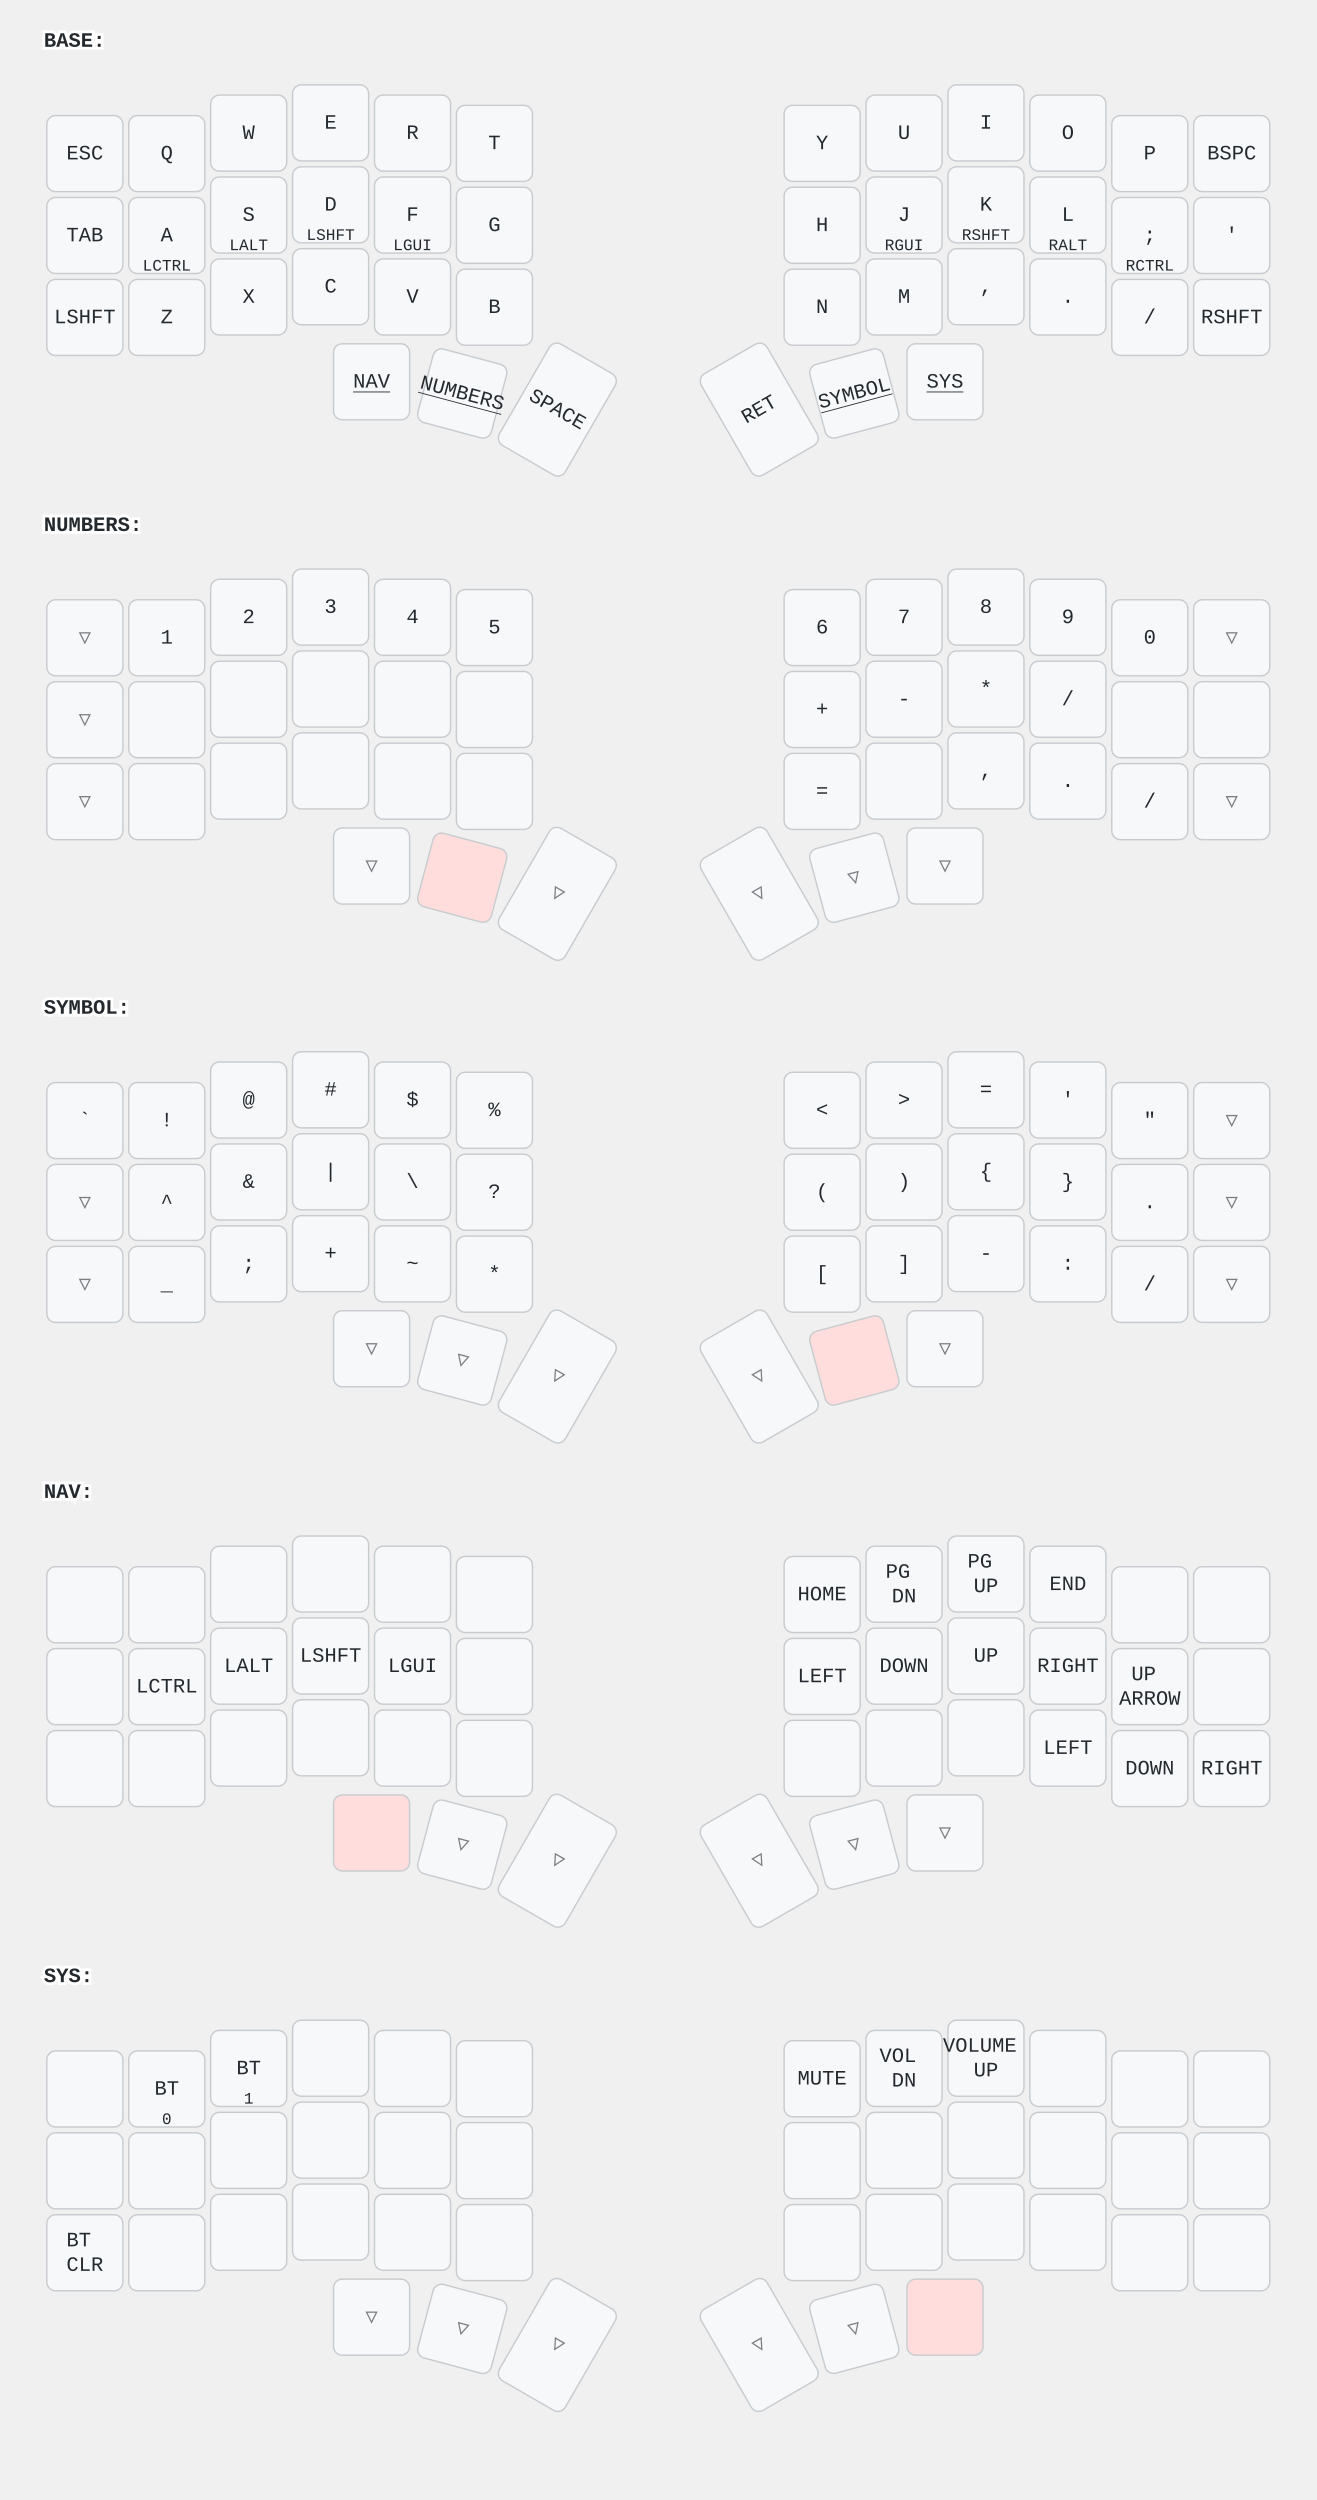
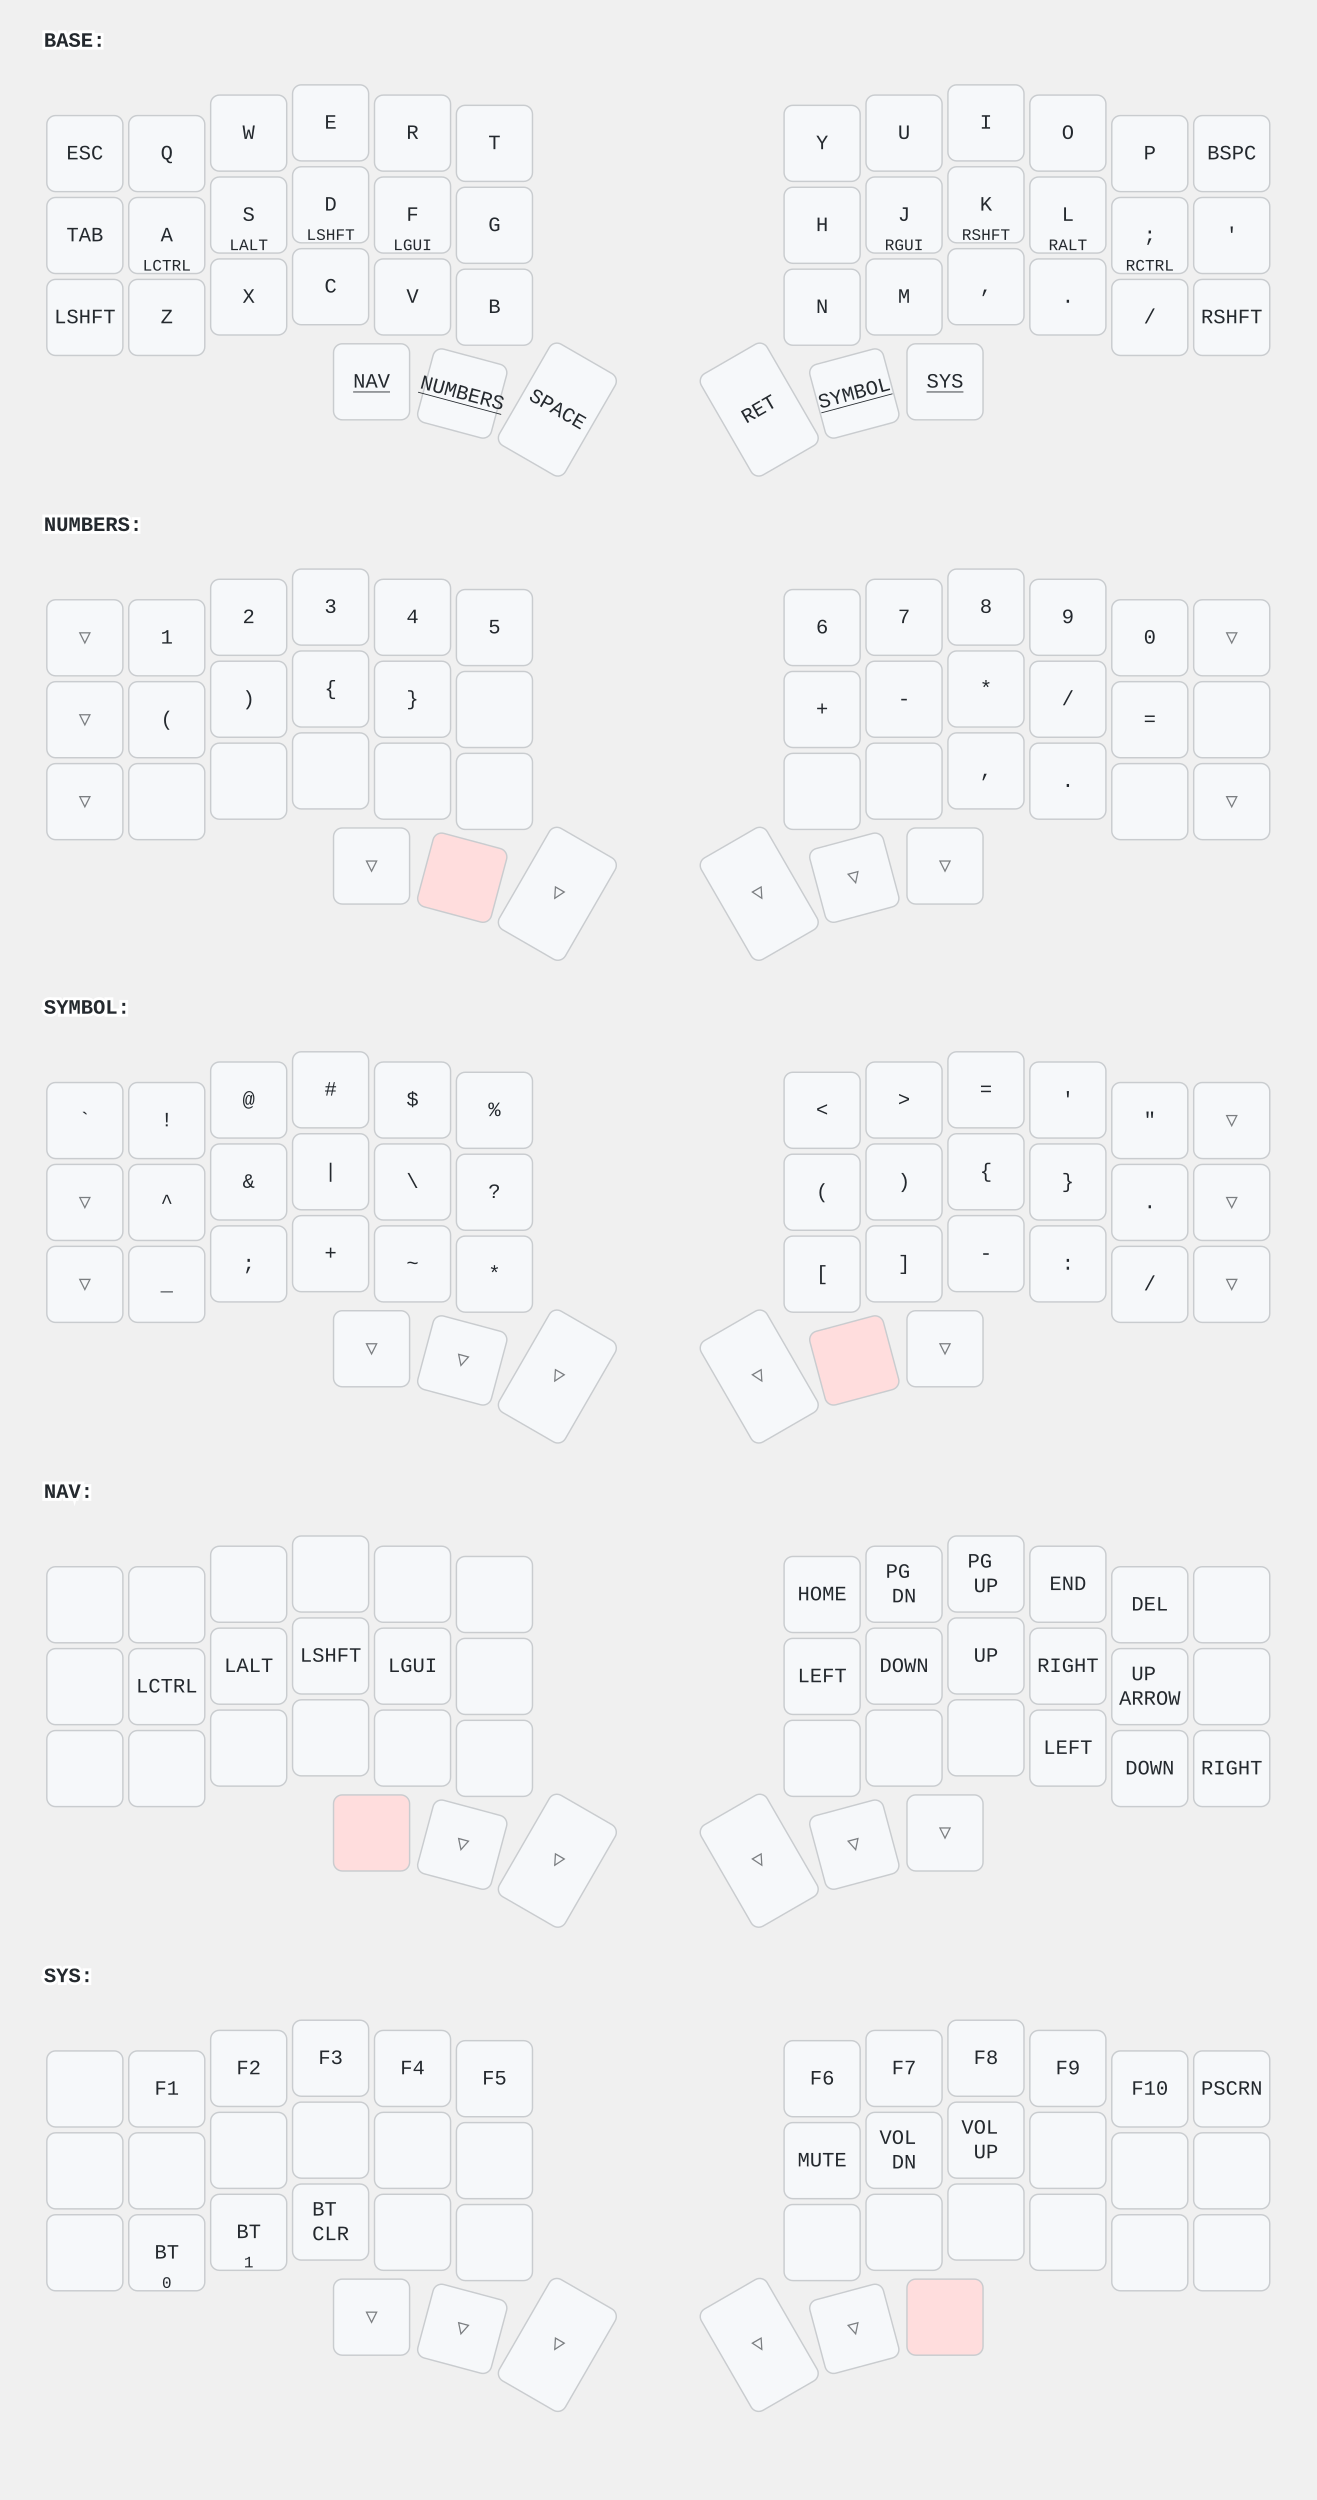
<svg xmlns="http://www.w3.org/2000/svg" width="900" height="1709" viewBox="0 0 900 1709" class="keymap">
  <style>/* inherit to force styles through use tags */
svg path {
    fill: inherit;
}

/* font and background color specifications */
svg.keymap {
    font-family: SFMono-Regular,Consolas,Liberation Mono,Menlo,monospace;
    font-size: 14px;
    font-kerning: normal;
    text-rendering: optimizeLegibility;
    fill: #24292e;
}

/* default key styling */
rect.key {
    fill: #f6f8fa;
}

rect.key, rect.combo {
    stroke: #c9cccf;
    stroke-width: 1;
}

/* default key side styling, only used is draw_key_sides is set */
rect.side {
    filter: brightness(90%);
}

/* color accent for combo boxes */
rect.combo, rect.combo-separate {
    fill: #cdf;
}

/* color accent for held keys */
rect.held, rect.combo.held {
    fill: #fdd;
}

/* color accent for ghost (optional) keys */
rect.ghost, rect.combo.ghost {
    stroke-dasharray: 4, 4;
    stroke-width: 2;
}

text {
    text-anchor: middle;
    dominant-baseline: middle;
}

/* styling for layer labels */
text.label {
    font-weight: bold;
    text-anchor: start;
    stroke: white;
    stroke-width: 4;
    paint-order: stroke;
}

/* styling for optional footer */
text.footer {
    text-anchor: end;
    dominant-baseline: auto;
    stroke: white;
    stroke-width: 4;
    paint-order: stroke;
}

/* styling for combo tap, and key non-tap label text */
text.combo, text.hold, text.shifted, text.left, text.right {
    font-size: 11px;
}

text.hold {
    text-anchor: middle;
    dominant-baseline: auto;
}

text.shifted {
    text-anchor: middle;
    dominant-baseline: hanging;
}

text.left {
    text-anchor: start;
}

text.right {
    text-anchor: end;
}

text.layer-activator {
    text-decoration: underline;
}

/* styling for hold/shifted label text in combo box */
text.combo.hold, text.combo.shifted, text.combo.left, text.combo.right {
    font-size: 8px;
}

/* lighter symbol for transparent keys */
text.trans {
    fill: #7b7e81;
}

/* styling for combo dendrons */
path.combo {
    stroke-width: 1;
    stroke: gray;
    fill: none;
}

/* Start Tabler Icons Cleanup */
/* cannot use height/width with glyphs */
.icon-tabler &gt; path {
    fill: inherit;
    stroke: inherit;
    stroke-width: 2;
}
/* hide tabler's default box */
.icon-tabler &gt; path[stroke="none"][fill="none"] {
    visibility: hidden;
}
/* End Tabler Icons Cleanup */
</style>
  <g transform="translate(30, 0)" class="layer-BASE">
    <text x="0" y="28" class="label" id="BASE">BASE:</text>
    <g transform="translate(0, 56)">
      <g transform="translate(28, 49)" class="key keypos-0">
        <rect rx="6" ry="6" x="-26" y="-26" width="52" height="52" class="key" />
        <text x="0" y="0" class="key tap">ESC</text>
      </g>
      <g transform="translate(84, 49)" class="key keypos-1">
        <rect rx="6" ry="6" x="-26" y="-26" width="52" height="52" class="key" />
        <text x="0" y="0" class="key tap">Q</text>
      </g>
      <g transform="translate(140, 35)" class="key keypos-2">
        <rect rx="6" ry="6" x="-26" y="-26" width="52" height="52" class="key" />
        <text x="0" y="0" class="key tap">W</text>
      </g>
      <g transform="translate(196, 28)" class="key keypos-3">
        <rect rx="6" ry="6" x="-26" y="-26" width="52" height="52" class="key" />
        <text x="0" y="0" class="key tap">E</text>
      </g>
      <g transform="translate(252, 35)" class="key keypos-4">
        <rect rx="6" ry="6" x="-26" y="-26" width="52" height="52" class="key" />
        <text x="0" y="0" class="key tap">R</text>
      </g>
      <g transform="translate(308, 42)" class="key keypos-5">
        <rect rx="6" ry="6" x="-26" y="-26" width="52" height="52" class="key" />
        <text x="0" y="0" class="key tap">T</text>
      </g>
      <g transform="translate(532, 42)" class="key keypos-6">
        <rect rx="6" ry="6" x="-26" y="-26" width="52" height="52" class="key" />
        <text x="0" y="0" class="key tap">Y</text>
      </g>
      <g transform="translate(588, 35)" class="key keypos-7">
        <rect rx="6" ry="6" x="-26" y="-26" width="52" height="52" class="key" />
        <text x="0" y="0" class="key tap">U</text>
      </g>
      <g transform="translate(644, 28)" class="key keypos-8">
        <rect rx="6" ry="6" x="-26" y="-26" width="52" height="52" class="key" />
        <text x="0" y="0" class="key tap">I</text>
      </g>
      <g transform="translate(700, 35)" class="key keypos-9">
        <rect rx="6" ry="6" x="-26" y="-26" width="52" height="52" class="key" />
        <text x="0" y="0" class="key tap">O</text>
      </g>
      <g transform="translate(756, 49)" class="key keypos-10">
        <rect rx="6" ry="6" x="-26" y="-26" width="52" height="52" class="key" />
        <text x="0" y="0" class="key tap">P</text>
      </g>
      <g transform="translate(812, 49)" class="key keypos-11">
        <rect rx="6" ry="6" x="-26" y="-26" width="52" height="52" class="key" />
        <text x="0" y="0" class="key tap">BSPC</text>
      </g>
      <g transform="translate(28, 105)" class="key keypos-12">
        <rect rx="6" ry="6" x="-26" y="-26" width="52" height="52" class="key" />
        <text x="0" y="0" class="key tap">TAB</text>
      </g>
      <g transform="translate(84, 105)" class="key keypos-13">
        <rect rx="6" ry="6" x="-26" y="-26" width="52" height="52" class="key" />
        <text x="0" y="0" class="key tap">A</text>
        <text x="0" y="24" class="key hold">LCTRL</text>
      </g>
      <g transform="translate(140, 91)" class="key keypos-14">
        <rect rx="6" ry="6" x="-26" y="-26" width="52" height="52" class="key" />
        <text x="0" y="0" class="key tap">S</text>
        <text x="0" y="24" class="key hold">LALT</text>
      </g>
      <g transform="translate(196, 84)" class="key keypos-15">
        <rect rx="6" ry="6" x="-26" y="-26" width="52" height="52" class="key" />
        <text x="0" y="0" class="key tap">D</text>
        <text x="0" y="24" class="key hold">LSHFT</text>
      </g>
      <g transform="translate(252, 91)" class="key keypos-16">
        <rect rx="6" ry="6" x="-26" y="-26" width="52" height="52" class="key" />
        <text x="0" y="0" class="key tap">F</text>
        <text x="0" y="24" class="key hold">LGUI</text>
      </g>
      <g transform="translate(308, 98)" class="key keypos-17">
        <rect rx="6" ry="6" x="-26" y="-26" width="52" height="52" class="key" />
        <text x="0" y="0" class="key tap">G</text>
      </g>
      <g transform="translate(532, 98)" class="key keypos-18">
        <rect rx="6" ry="6" x="-26" y="-26" width="52" height="52" class="key" />
        <text x="0" y="0" class="key tap">H</text>
      </g>
      <g transform="translate(588, 91)" class="key keypos-19">
        <rect rx="6" ry="6" x="-26" y="-26" width="52" height="52" class="key" />
        <text x="0" y="0" class="key tap">J</text>
        <text x="0" y="24" class="key hold">RGUI</text>
      </g>
      <g transform="translate(644, 84)" class="key keypos-20">
        <rect rx="6" ry="6" x="-26" y="-26" width="52" height="52" class="key" />
        <text x="0" y="0" class="key tap">K</text>
        <text x="0" y="24" class="key hold">RSHFT</text>
      </g>
      <g transform="translate(700, 91)" class="key keypos-21">
        <rect rx="6" ry="6" x="-26" y="-26" width="52" height="52" class="key" />
        <text x="0" y="0" class="key tap">L</text>
        <text x="0" y="24" class="key hold">RALT</text>
      </g>
      <g transform="translate(756, 105)" class="key keypos-22">
        <rect rx="6" ry="6" x="-26" y="-26" width="52" height="52" class="key" />
        <text x="0" y="0" class="key tap">;</text>
        <text x="0" y="24" class="key hold">RCTRL</text>
      </g>
      <g transform="translate(812, 105)" class="key keypos-23">
        <rect rx="6" ry="6" x="-26" y="-26" width="52" height="52" class="key" />
        <text x="0" y="0" class="key tap">'</text>
      </g>
      <g transform="translate(28, 161)" class="key keypos-24">
        <rect rx="6" ry="6" x="-26" y="-26" width="52" height="52" class="key" />
        <text x="0" y="0" class="key tap">LSHFT</text>
      </g>
      <g transform="translate(84, 161)" class="key keypos-25">
        <rect rx="6" ry="6" x="-26" y="-26" width="52" height="52" class="key" />
        <text x="0" y="0" class="key tap">Z</text>
      </g>
      <g transform="translate(140, 147)" class="key keypos-26">
        <rect rx="6" ry="6" x="-26" y="-26" width="52" height="52" class="key" />
        <text x="0" y="0" class="key tap">X</text>
      </g>
      <g transform="translate(196, 140)" class="key keypos-27">
        <rect rx="6" ry="6" x="-26" y="-26" width="52" height="52" class="key" />
        <text x="0" y="0" class="key tap">C</text>
      </g>
      <g transform="translate(252, 147)" class="key keypos-28">
        <rect rx="6" ry="6" x="-26" y="-26" width="52" height="52" class="key" />
        <text x="0" y="0" class="key tap">V</text>
      </g>
      <g transform="translate(308, 154)" class="key keypos-29">
        <rect rx="6" ry="6" x="-26" y="-26" width="52" height="52" class="key" />
        <text x="0" y="0" class="key tap">B</text>
      </g>
      <g transform="translate(532, 154)" class="key keypos-30">
        <rect rx="6" ry="6" x="-26" y="-26" width="52" height="52" class="key" />
        <text x="0" y="0" class="key tap">N</text>
      </g>
      <g transform="translate(588, 147)" class="key keypos-31">
        <rect rx="6" ry="6" x="-26" y="-26" width="52" height="52" class="key" />
        <text x="0" y="0" class="key tap">M</text>
      </g>
      <g transform="translate(644, 140)" class="key keypos-32">
        <rect rx="6" ry="6" x="-26" y="-26" width="52" height="52" class="key" />
        <text x="0" y="0" class="key tap">,</text>
      </g>
      <g transform="translate(700, 147)" class="key keypos-33">
        <rect rx="6" ry="6" x="-26" y="-26" width="52" height="52" class="key" />
        <text x="0" y="0" class="key tap">.</text>
      </g>
      <g transform="translate(756, 161)" class="key keypos-34">
        <rect rx="6" ry="6" x="-26" y="-26" width="52" height="52" class="key" />
        <text x="0" y="0" class="key tap">/</text>
      </g>
      <g transform="translate(812, 161)" class="key keypos-35">
        <rect rx="6" ry="6" x="-26" y="-26" width="52" height="52" class="key" />
        <text x="0" y="0" class="key tap">RSHFT</text>
      </g>
      <g transform="translate(224, 205)" class="key keypos-36">
        <rect rx="6" ry="6" x="-26" y="-26" width="52" height="52" class="key" />
        <a href="#NAV">
          <text x="0" y="0" class="key tap layer-activator">NAV</text>
        </a>
      </g>
      <g transform="translate(286, 213) rotate(15.0)" class="key keypos-37">
        <rect rx="6" ry="6" x="-26" y="-26" width="52" height="52" class="key" />
        <a href="#NUMBERS">
          <text x="0" y="0" class="key tap layer-activator">NUMBERS</text>
        </a>
      </g>
      <g transform="translate(351, 224) rotate(30.0)" class="key keypos-38">
        <rect rx="6" ry="6" x="-26" y="-40" width="52" height="80" class="key" />
        <text x="0" y="0" class="key tap">SPACE</text>
      </g>
      <g transform="translate(489, 224) rotate(-30.0)" class="key keypos-39">
        <rect rx="6" ry="6" x="-26" y="-40" width="52" height="80" class="key" />
        <text x="0" y="0" class="key tap">RET</text>
      </g>
      <g transform="translate(554, 213) rotate(-15.0)" class="key keypos-40">
        <rect rx="6" ry="6" x="-26" y="-26" width="52" height="52" class="key" />
        <a href="#SYMBOL">
          <text x="0" y="0" class="key tap layer-activator">SYMBOL</text>
        </a>
      </g>
      <g transform="translate(616, 205)" class="key keypos-41">
        <rect rx="6" ry="6" x="-26" y="-26" width="52" height="52" class="key" />
        <a href="#SYS">
          <text x="0" y="0" class="key tap layer-activator">SYS</text>
        </a>
      </g>
    </g>
  </g>
  <g transform="translate(30, 331)" class="layer-NUMBERS">
    <text x="0" y="28" class="label" id="NUMBERS">NUMBERS:</text>
    <g transform="translate(0, 56)">
      <g transform="translate(28, 49)" class="key trans keypos-0">
        <rect rx="6" ry="6" x="-26" y="-26" width="52" height="52" class="key trans" />
        <text x="0" y="0" class="key trans tap">▽</text>
      </g>
      <g transform="translate(84, 49)" class="key keypos-1">
        <rect rx="6" ry="6" x="-26" y="-26" width="52" height="52" class="key" />
        <text x="0" y="0" class="key tap">1</text>
      </g>
      <g transform="translate(140, 35)" class="key keypos-2">
        <rect rx="6" ry="6" x="-26" y="-26" width="52" height="52" class="key" />
        <text x="0" y="0" class="key tap">2</text>
      </g>
      <g transform="translate(196, 28)" class="key keypos-3">
        <rect rx="6" ry="6" x="-26" y="-26" width="52" height="52" class="key" />
        <text x="0" y="0" class="key tap">3</text>
      </g>
      <g transform="translate(252, 35)" class="key keypos-4">
        <rect rx="6" ry="6" x="-26" y="-26" width="52" height="52" class="key" />
        <text x="0" y="0" class="key tap">4</text>
      </g>
      <g transform="translate(308, 42)" class="key keypos-5">
        <rect rx="6" ry="6" x="-26" y="-26" width="52" height="52" class="key" />
        <text x="0" y="0" class="key tap">5</text>
      </g>
      <g transform="translate(532, 42)" class="key keypos-6">
        <rect rx="6" ry="6" x="-26" y="-26" width="52" height="52" class="key" />
        <text x="0" y="0" class="key tap">6</text>
      </g>
      <g transform="translate(588, 35)" class="key keypos-7">
        <rect rx="6" ry="6" x="-26" y="-26" width="52" height="52" class="key" />
        <text x="0" y="0" class="key tap">7</text>
      </g>
      <g transform="translate(644, 28)" class="key keypos-8">
        <rect rx="6" ry="6" x="-26" y="-26" width="52" height="52" class="key" />
        <text x="0" y="0" class="key tap">8</text>
      </g>
      <g transform="translate(700, 35)" class="key keypos-9">
        <rect rx="6" ry="6" x="-26" y="-26" width="52" height="52" class="key" />
        <text x="0" y="0" class="key tap">9</text>
      </g>
      <g transform="translate(756, 49)" class="key keypos-10">
        <rect rx="6" ry="6" x="-26" y="-26" width="52" height="52" class="key" />
        <text x="0" y="0" class="key tap">0</text>
      </g>
      <g transform="translate(812, 49)" class="key trans keypos-11">
        <rect rx="6" ry="6" x="-26" y="-26" width="52" height="52" class="key trans" />
        <text x="0" y="0" class="key trans tap">▽</text>
      </g>
      <g transform="translate(28, 105)" class="key trans keypos-12">
        <rect rx="6" ry="6" x="-26" y="-26" width="52" height="52" class="key trans" />
        <text x="0" y="0" class="key trans tap">▽</text>
      </g>
      <g transform="translate(84, 105)" class="key keypos-13">
        <rect rx="6" ry="6" x="-26" y="-26" width="52" height="52" class="key" />
+         <text x="0" y="0" class="key tap">(</text>
      </g>
      <g transform="translate(140, 91)" class="key keypos-14">
        <rect rx="6" ry="6" x="-26" y="-26" width="52" height="52" class="key" />
+         <text x="0" y="0" class="key tap">)</text>
      </g>
      <g transform="translate(196, 84)" class="key keypos-15">
        <rect rx="6" ry="6" x="-26" y="-26" width="52" height="52" class="key" />
+         <text x="0" y="0" class="key tap">{</text>
      </g>
      <g transform="translate(252, 91)" class="key keypos-16">
        <rect rx="6" ry="6" x="-26" y="-26" width="52" height="52" class="key" />
+         <text x="0" y="0" class="key tap">}</text>
      </g>
      <g transform="translate(308, 98)" class="key keypos-17">
        <rect rx="6" ry="6" x="-26" y="-26" width="52" height="52" class="key" />
      </g>
      <g transform="translate(532, 98)" class="key keypos-18">
        <rect rx="6" ry="6" x="-26" y="-26" width="52" height="52" class="key" />
        <text x="0" y="0" class="key tap">+</text>
      </g>
      <g transform="translate(588, 91)" class="key keypos-19">
        <rect rx="6" ry="6" x="-26" y="-26" width="52" height="52" class="key" />
        <text x="0" y="0" class="key tap">-</text>
      </g>
      <g transform="translate(644, 84)" class="key keypos-20">
        <rect rx="6" ry="6" x="-26" y="-26" width="52" height="52" class="key" />
        <text x="0" y="0" class="key tap">*</text>
      </g>
      <g transform="translate(700, 91)" class="key keypos-21">
        <rect rx="6" ry="6" x="-26" y="-26" width="52" height="52" class="key" />
        <text x="0" y="0" class="key tap">/</text>
      </g>
      <g transform="translate(756, 105)" class="key keypos-22">
        <rect rx="6" ry="6" x="-26" y="-26" width="52" height="52" class="key" />
+         <text x="0" y="0" class="key tap">=</text>
      </g>
      <g transform="translate(812, 105)" class="key keypos-23">
        <rect rx="6" ry="6" x="-26" y="-26" width="52" height="52" class="key" />
      </g>
      <g transform="translate(28, 161)" class="key trans keypos-24">
        <rect rx="6" ry="6" x="-26" y="-26" width="52" height="52" class="key trans" />
        <text x="0" y="0" class="key trans tap">▽</text>
      </g>
      <g transform="translate(84, 161)" class="key keypos-25">
        <rect rx="6" ry="6" x="-26" y="-26" width="52" height="52" class="key" />
      </g>
      <g transform="translate(140, 147)" class="key keypos-26">
        <rect rx="6" ry="6" x="-26" y="-26" width="52" height="52" class="key" />
      </g>
      <g transform="translate(196, 140)" class="key keypos-27">
        <rect rx="6" ry="6" x="-26" y="-26" width="52" height="52" class="key" />
      </g>
      <g transform="translate(252, 147)" class="key keypos-28">
        <rect rx="6" ry="6" x="-26" y="-26" width="52" height="52" class="key" />
      </g>
      <g transform="translate(308, 154)" class="key keypos-29">
        <rect rx="6" ry="6" x="-26" y="-26" width="52" height="52" class="key" />
      </g>
      <g transform="translate(532, 154)" class="key keypos-30">
        <rect rx="6" ry="6" x="-26" y="-26" width="52" height="52" class="key" />
-         <text x="0" y="0" class="key tap">=</text>
      </g>
      <g transform="translate(588, 147)" class="key keypos-31">
        <rect rx="6" ry="6" x="-26" y="-26" width="52" height="52" class="key" />
      </g>
      <g transform="translate(644, 140)" class="key keypos-32">
        <rect rx="6" ry="6" x="-26" y="-26" width="52" height="52" class="key" />
        <text x="0" y="0" class="key tap">,</text>
      </g>
      <g transform="translate(700, 147)" class="key keypos-33">
        <rect rx="6" ry="6" x="-26" y="-26" width="52" height="52" class="key" />
        <text x="0" y="0" class="key tap">.</text>
      </g>
      <g transform="translate(756, 161)" class="key keypos-34">
        <rect rx="6" ry="6" x="-26" y="-26" width="52" height="52" class="key" />
-         <text x="0" y="0" class="key tap">/</text>
      </g>
      <g transform="translate(812, 161)" class="key trans keypos-35">
        <rect rx="6" ry="6" x="-26" y="-26" width="52" height="52" class="key trans" />
        <text x="0" y="0" class="key trans tap">▽</text>
      </g>
      <g transform="translate(224, 205)" class="key trans keypos-36">
        <rect rx="6" ry="6" x="-26" y="-26" width="52" height="52" class="key trans" />
        <text x="0" y="0" class="key trans tap">▽</text>
      </g>
      <g transform="translate(286, 213) rotate(15.0)" class="key held keypos-37">
        <rect rx="6" ry="6" x="-26" y="-26" width="52" height="52" class="key held" />
      </g>
      <g transform="translate(351, 224) rotate(30.0)" class="key trans keypos-38">
        <rect rx="6" ry="6" x="-26" y="-40" width="52" height="80" class="key trans" />
        <text x="0" y="0" class="key trans tap">▽</text>
      </g>
      <g transform="translate(489, 224) rotate(-30.0)" class="key trans keypos-39">
        <rect rx="6" ry="6" x="-26" y="-40" width="52" height="80" class="key trans" />
        <text x="0" y="0" class="key trans tap">▽</text>
      </g>
      <g transform="translate(554, 213) rotate(-15.0)" class="key trans keypos-40">
        <rect rx="6" ry="6" x="-26" y="-26" width="52" height="52" class="key trans" />
        <text x="0" y="0" class="key trans tap">▽</text>
      </g>
      <g transform="translate(616, 205)" class="key trans keypos-41">
        <rect rx="6" ry="6" x="-26" y="-26" width="52" height="52" class="key trans" />
        <text x="0" y="0" class="key trans tap">▽</text>
      </g>
    </g>
  </g>
  <g transform="translate(30, 661)" class="layer-SYMBOL">
    <text x="0" y="28" class="label" id="SYMBOL">SYMBOL:</text>
    <g transform="translate(0, 56)">
      <g transform="translate(28, 49)" class="key keypos-0">
        <rect rx="6" ry="6" x="-26" y="-26" width="52" height="52" class="key" />
        <text x="0" y="0" class="key tap">`</text>
      </g>
      <g transform="translate(84, 49)" class="key keypos-1">
        <rect rx="6" ry="6" x="-26" y="-26" width="52" height="52" class="key" />
        <text x="0" y="0" class="key tap">!</text>
      </g>
      <g transform="translate(140, 35)" class="key keypos-2">
        <rect rx="6" ry="6" x="-26" y="-26" width="52" height="52" class="key" />
        <text x="0" y="0" class="key tap">@</text>
      </g>
      <g transform="translate(196, 28)" class="key keypos-3">
        <rect rx="6" ry="6" x="-26" y="-26" width="52" height="52" class="key" />
        <text x="0" y="0" class="key tap">#</text>
      </g>
      <g transform="translate(252, 35)" class="key keypos-4">
        <rect rx="6" ry="6" x="-26" y="-26" width="52" height="52" class="key" />
        <text x="0" y="0" class="key tap">$</text>
      </g>
      <g transform="translate(308, 42)" class="key keypos-5">
        <rect rx="6" ry="6" x="-26" y="-26" width="52" height="52" class="key" />
        <text x="0" y="0" class="key tap">%</text>
      </g>
      <g transform="translate(532, 42)" class="key keypos-6">
        <rect rx="6" ry="6" x="-26" y="-26" width="52" height="52" class="key" />
        <text x="0" y="0" class="key tap">&lt;</text>
      </g>
      <g transform="translate(588, 35)" class="key keypos-7">
        <rect rx="6" ry="6" x="-26" y="-26" width="52" height="52" class="key" />
        <text x="0" y="0" class="key tap">&gt;</text>
      </g>
      <g transform="translate(644, 28)" class="key keypos-8">
        <rect rx="6" ry="6" x="-26" y="-26" width="52" height="52" class="key" />
        <text x="0" y="0" class="key tap">=</text>
      </g>
      <g transform="translate(700, 35)" class="key keypos-9">
        <rect rx="6" ry="6" x="-26" y="-26" width="52" height="52" class="key" />
        <text x="0" y="0" class="key tap">'</text>
      </g>
      <g transform="translate(756, 49)" class="key keypos-10">
        <rect rx="6" ry="6" x="-26" y="-26" width="52" height="52" class="key" />
        <text x="0" y="0" class="key tap">"</text>
      </g>
      <g transform="translate(812, 49)" class="key trans keypos-11">
        <rect rx="6" ry="6" x="-26" y="-26" width="52" height="52" class="key trans" />
        <text x="0" y="0" class="key trans tap">▽</text>
      </g>
      <g transform="translate(28, 105)" class="key trans keypos-12">
        <rect rx="6" ry="6" x="-26" y="-26" width="52" height="52" class="key trans" />
        <text x="0" y="0" class="key trans tap">▽</text>
      </g>
      <g transform="translate(84, 105)" class="key keypos-13">
        <rect rx="6" ry="6" x="-26" y="-26" width="52" height="52" class="key" />
        <text x="0" y="0" class="key tap">^</text>
      </g>
      <g transform="translate(140, 91)" class="key keypos-14">
        <rect rx="6" ry="6" x="-26" y="-26" width="52" height="52" class="key" />
        <text x="0" y="0" class="key tap">&amp;</text>
      </g>
      <g transform="translate(196, 84)" class="key keypos-15">
        <rect rx="6" ry="6" x="-26" y="-26" width="52" height="52" class="key" />
        <text x="0" y="0" class="key tap">|</text>
      </g>
      <g transform="translate(252, 91)" class="key keypos-16">
        <rect rx="6" ry="6" x="-26" y="-26" width="52" height="52" class="key" />
        <text x="0" y="0" class="key tap">\</text>
      </g>
      <g transform="translate(308, 98)" class="key keypos-17">
        <rect rx="6" ry="6" x="-26" y="-26" width="52" height="52" class="key" />
        <text x="0" y="0" class="key tap">?</text>
      </g>
      <g transform="translate(532, 98)" class="key keypos-18">
        <rect rx="6" ry="6" x="-26" y="-26" width="52" height="52" class="key" />
        <text x="0" y="0" class="key tap">(</text>
      </g>
      <g transform="translate(588, 91)" class="key keypos-19">
        <rect rx="6" ry="6" x="-26" y="-26" width="52" height="52" class="key" />
        <text x="0" y="0" class="key tap">)</text>
      </g>
      <g transform="translate(644, 84)" class="key keypos-20">
        <rect rx="6" ry="6" x="-26" y="-26" width="52" height="52" class="key" />
        <text x="0" y="0" class="key tap">{</text>
      </g>
      <g transform="translate(700, 91)" class="key keypos-21">
        <rect rx="6" ry="6" x="-26" y="-26" width="52" height="52" class="key" />
        <text x="0" y="0" class="key tap">}</text>
      </g>
      <g transform="translate(756, 105)" class="key keypos-22">
        <rect rx="6" ry="6" x="-26" y="-26" width="52" height="52" class="key" />
        <text x="0" y="0" class="key tap">.</text>
      </g>
      <g transform="translate(812, 105)" class="key trans keypos-23">
        <rect rx="6" ry="6" x="-26" y="-26" width="52" height="52" class="key trans" />
        <text x="0" y="0" class="key trans tap">▽</text>
      </g>
      <g transform="translate(28, 161)" class="key trans keypos-24">
        <rect rx="6" ry="6" x="-26" y="-26" width="52" height="52" class="key trans" />
        <text x="0" y="0" class="key trans tap">▽</text>
      </g>
      <g transform="translate(84, 161)" class="key keypos-25">
        <rect rx="6" ry="6" x="-26" y="-26" width="52" height="52" class="key" />
        <text x="0" y="0" class="key tap">_</text>
      </g>
      <g transform="translate(140, 147)" class="key keypos-26">
        <rect rx="6" ry="6" x="-26" y="-26" width="52" height="52" class="key" />
        <text x="0" y="0" class="key tap">;</text>
      </g>
      <g transform="translate(196, 140)" class="key keypos-27">
        <rect rx="6" ry="6" x="-26" y="-26" width="52" height="52" class="key" />
        <text x="0" y="0" class="key tap">+</text>
      </g>
      <g transform="translate(252, 147)" class="key keypos-28">
        <rect rx="6" ry="6" x="-26" y="-26" width="52" height="52" class="key" />
        <text x="0" y="0" class="key tap">~</text>
      </g>
      <g transform="translate(308, 154)" class="key keypos-29">
        <rect rx="6" ry="6" x="-26" y="-26" width="52" height="52" class="key" />
        <text x="0" y="0" class="key tap">*</text>
      </g>
      <g transform="translate(532, 154)" class="key keypos-30">
        <rect rx="6" ry="6" x="-26" y="-26" width="52" height="52" class="key" />
        <text x="0" y="0" class="key tap">[</text>
      </g>
      <g transform="translate(588, 147)" class="key keypos-31">
        <rect rx="6" ry="6" x="-26" y="-26" width="52" height="52" class="key" />
        <text x="0" y="0" class="key tap">]</text>
      </g>
      <g transform="translate(644, 140)" class="key keypos-32">
        <rect rx="6" ry="6" x="-26" y="-26" width="52" height="52" class="key" />
        <text x="0" y="0" class="key tap">-</text>
      </g>
      <g transform="translate(700, 147)" class="key keypos-33">
        <rect rx="6" ry="6" x="-26" y="-26" width="52" height="52" class="key" />
        <text x="0" y="0" class="key tap">:</text>
      </g>
      <g transform="translate(756, 161)" class="key keypos-34">
        <rect rx="6" ry="6" x="-26" y="-26" width="52" height="52" class="key" />
        <text x="0" y="0" class="key tap">/</text>
      </g>
      <g transform="translate(812, 161)" class="key trans keypos-35">
        <rect rx="6" ry="6" x="-26" y="-26" width="52" height="52" class="key trans" />
        <text x="0" y="0" class="key trans tap">▽</text>
      </g>
      <g transform="translate(224, 205)" class="key trans keypos-36">
        <rect rx="6" ry="6" x="-26" y="-26" width="52" height="52" class="key trans" />
        <text x="0" y="0" class="key trans tap">▽</text>
      </g>
      <g transform="translate(286, 213) rotate(15.0)" class="key trans keypos-37">
        <rect rx="6" ry="6" x="-26" y="-26" width="52" height="52" class="key trans" />
        <text x="0" y="0" class="key trans tap">▽</text>
      </g>
      <g transform="translate(351, 224) rotate(30.0)" class="key trans keypos-38">
        <rect rx="6" ry="6" x="-26" y="-40" width="52" height="80" class="key trans" />
        <text x="0" y="0" class="key trans tap">▽</text>
      </g>
      <g transform="translate(489, 224) rotate(-30.0)" class="key trans keypos-39">
        <rect rx="6" ry="6" x="-26" y="-40" width="52" height="80" class="key trans" />
        <text x="0" y="0" class="key trans tap">▽</text>
      </g>
      <g transform="translate(554, 213) rotate(-15.0)" class="key held keypos-40">
        <rect rx="6" ry="6" x="-26" y="-26" width="52" height="52" class="key held" />
      </g>
      <g transform="translate(616, 205)" class="key trans keypos-41">
        <rect rx="6" ry="6" x="-26" y="-26" width="52" height="52" class="key trans" />
        <text x="0" y="0" class="key trans tap">▽</text>
      </g>
    </g>
  </g>
  <g transform="translate(30, 992)" class="layer-NAV">
    <text x="0" y="28" class="label" id="NAV">NAV:</text>
    <g transform="translate(0, 56)">
      <g transform="translate(28, 49)" class="key keypos-0">
        <rect rx="6" ry="6" x="-26" y="-26" width="52" height="52" class="key" />
      </g>
      <g transform="translate(84, 49)" class="key keypos-1">
        <rect rx="6" ry="6" x="-26" y="-26" width="52" height="52" class="key" />
      </g>
      <g transform="translate(140, 35)" class="key keypos-2">
        <rect rx="6" ry="6" x="-26" y="-26" width="52" height="52" class="key" />
      </g>
      <g transform="translate(196, 28)" class="key keypos-3">
        <rect rx="6" ry="6" x="-26" y="-26" width="52" height="52" class="key" />
      </g>
      <g transform="translate(252, 35)" class="key keypos-4">
        <rect rx="6" ry="6" x="-26" y="-26" width="52" height="52" class="key" />
      </g>
      <g transform="translate(308, 42)" class="key keypos-5">
        <rect rx="6" ry="6" x="-26" y="-26" width="52" height="52" class="key" />
      </g>
      <g transform="translate(532, 42)" class="key keypos-6">
        <rect rx="6" ry="6" x="-26" y="-26" width="52" height="52" class="key" />
        <text x="0" y="0" class="key tap">HOME</text>
      </g>
      <g transform="translate(588, 35)" class="key keypos-7">
        <rect rx="6" ry="6" x="-26" y="-26" width="52" height="52" class="key" />
        <text x="0" y="0" class="key tap">
          <tspan x="0" dy="-0.6em">PG</tspan>
          <tspan x="0" dy="1.2em">DN</tspan>
        </text>
      </g>
      <g transform="translate(644, 28)" class="key keypos-8">
        <rect rx="6" ry="6" x="-26" y="-26" width="52" height="52" class="key" />
        <text x="0" y="0" class="key tap">
          <tspan x="0" dy="-0.6em">PG</tspan>
          <tspan x="0" dy="1.2em">UP</tspan>
        </text>
      </g>
      <g transform="translate(700, 35)" class="key keypos-9">
        <rect rx="6" ry="6" x="-26" y="-26" width="52" height="52" class="key" />
        <text x="0" y="0" class="key tap">END</text>
      </g>
      <g transform="translate(756, 49)" class="key keypos-10">
        <rect rx="6" ry="6" x="-26" y="-26" width="52" height="52" class="key" />
+         <text x="0" y="0" class="key tap">DEL</text>
      </g>
      <g transform="translate(812, 49)" class="key keypos-11">
        <rect rx="6" ry="6" x="-26" y="-26" width="52" height="52" class="key" />
      </g>
      <g transform="translate(28, 105)" class="key keypos-12">
        <rect rx="6" ry="6" x="-26" y="-26" width="52" height="52" class="key" />
      </g>
      <g transform="translate(84, 105)" class="key keypos-13">
        <rect rx="6" ry="6" x="-26" y="-26" width="52" height="52" class="key" />
        <text x="0" y="0" class="key tap">LCTRL</text>
      </g>
      <g transform="translate(140, 91)" class="key keypos-14">
        <rect rx="6" ry="6" x="-26" y="-26" width="52" height="52" class="key" />
        <text x="0" y="0" class="key tap">LALT</text>
      </g>
      <g transform="translate(196, 84)" class="key keypos-15">
        <rect rx="6" ry="6" x="-26" y="-26" width="52" height="52" class="key" />
        <text x="0" y="0" class="key tap">LSHFT</text>
      </g>
      <g transform="translate(252, 91)" class="key keypos-16">
        <rect rx="6" ry="6" x="-26" y="-26" width="52" height="52" class="key" />
        <text x="0" y="0" class="key tap">LGUI</text>
      </g>
      <g transform="translate(308, 98)" class="key keypos-17">
        <rect rx="6" ry="6" x="-26" y="-26" width="52" height="52" class="key" />
      </g>
      <g transform="translate(532, 98)" class="key keypos-18">
        <rect rx="6" ry="6" x="-26" y="-26" width="52" height="52" class="key" />
        <text x="0" y="0" class="key tap">LEFT</text>
      </g>
      <g transform="translate(588, 91)" class="key keypos-19">
        <rect rx="6" ry="6" x="-26" y="-26" width="52" height="52" class="key" />
        <text x="0" y="0" class="key tap">DOWN</text>
      </g>
      <g transform="translate(644, 84)" class="key keypos-20">
        <rect rx="6" ry="6" x="-26" y="-26" width="52" height="52" class="key" />
        <text x="0" y="0" class="key tap">UP</text>
      </g>
      <g transform="translate(700, 91)" class="key keypos-21">
        <rect rx="6" ry="6" x="-26" y="-26" width="52" height="52" class="key" />
        <text x="0" y="0" class="key tap">RIGHT</text>
      </g>
      <g transform="translate(756, 105)" class="key keypos-22">
        <rect rx="6" ry="6" x="-26" y="-26" width="52" height="52" class="key" />
        <text x="0" y="0" class="key tap">
          <tspan x="0" dy="-0.6em">UP</tspan>
          <tspan x="0" dy="1.2em">ARROW</tspan>
        </text>
      </g>
      <g transform="translate(812, 105)" class="key keypos-23">
        <rect rx="6" ry="6" x="-26" y="-26" width="52" height="52" class="key" />
      </g>
      <g transform="translate(28, 161)" class="key keypos-24">
        <rect rx="6" ry="6" x="-26" y="-26" width="52" height="52" class="key" />
      </g>
      <g transform="translate(84, 161)" class="key keypos-25">
        <rect rx="6" ry="6" x="-26" y="-26" width="52" height="52" class="key" />
      </g>
      <g transform="translate(140, 147)" class="key keypos-26">
        <rect rx="6" ry="6" x="-26" y="-26" width="52" height="52" class="key" />
      </g>
      <g transform="translate(196, 140)" class="key keypos-27">
        <rect rx="6" ry="6" x="-26" y="-26" width="52" height="52" class="key" />
      </g>
      <g transform="translate(252, 147)" class="key keypos-28">
        <rect rx="6" ry="6" x="-26" y="-26" width="52" height="52" class="key" />
      </g>
      <g transform="translate(308, 154)" class="key keypos-29">
        <rect rx="6" ry="6" x="-26" y="-26" width="52" height="52" class="key" />
      </g>
      <g transform="translate(532, 154)" class="key keypos-30">
        <rect rx="6" ry="6" x="-26" y="-26" width="52" height="52" class="key" />
      </g>
      <g transform="translate(588, 147)" class="key keypos-31">
        <rect rx="6" ry="6" x="-26" y="-26" width="52" height="52" class="key" />
      </g>
      <g transform="translate(644, 140)" class="key keypos-32">
        <rect rx="6" ry="6" x="-26" y="-26" width="52" height="52" class="key" />
      </g>
      <g transform="translate(700, 147)" class="key keypos-33">
        <rect rx="6" ry="6" x="-26" y="-26" width="52" height="52" class="key" />
        <text x="0" y="0" class="key tap">LEFT</text>
      </g>
      <g transform="translate(756, 161)" class="key keypos-34">
        <rect rx="6" ry="6" x="-26" y="-26" width="52" height="52" class="key" />
        <text x="0" y="0" class="key tap">DOWN</text>
      </g>
      <g transform="translate(812, 161)" class="key keypos-35">
        <rect rx="6" ry="6" x="-26" y="-26" width="52" height="52" class="key" />
        <text x="0" y="0" class="key tap">RIGHT</text>
      </g>
      <g transform="translate(224, 205)" class="key held keypos-36">
        <rect rx="6" ry="6" x="-26" y="-26" width="52" height="52" class="key held" />
      </g>
      <g transform="translate(286, 213) rotate(15.0)" class="key trans keypos-37">
        <rect rx="6" ry="6" x="-26" y="-26" width="52" height="52" class="key trans" />
        <text x="0" y="0" class="key trans tap">▽</text>
      </g>
      <g transform="translate(351, 224) rotate(30.0)" class="key trans keypos-38">
        <rect rx="6" ry="6" x="-26" y="-40" width="52" height="80" class="key trans" />
        <text x="0" y="0" class="key trans tap">▽</text>
      </g>
      <g transform="translate(489, 224) rotate(-30.0)" class="key trans keypos-39">
        <rect rx="6" ry="6" x="-26" y="-40" width="52" height="80" class="key trans" />
        <text x="0" y="0" class="key trans tap">▽</text>
      </g>
      <g transform="translate(554, 213) rotate(-15.0)" class="key trans keypos-40">
        <rect rx="6" ry="6" x="-26" y="-26" width="52" height="52" class="key trans" />
        <text x="0" y="0" class="key trans tap">▽</text>
      </g>
      <g transform="translate(616, 205)" class="key trans keypos-41">
        <rect rx="6" ry="6" x="-26" y="-26" width="52" height="52" class="key trans" />
        <text x="0" y="0" class="key trans tap">▽</text>
      </g>
    </g>
  </g>
  <g transform="translate(30, 1323)" class="layer-SYS">
    <text x="0" y="28" class="label" id="SYS">SYS:</text>
    <g transform="translate(0, 56)">
      <g transform="translate(28, 49)" class="key keypos-0">
        <rect rx="6" ry="6" x="-26" y="-26" width="52" height="52" class="key" />
      </g>
      <g transform="translate(84, 49)" class="key keypos-1">
        <rect rx="6" ry="6" x="-26" y="-26" width="52" height="52" class="key" />
-         <text x="0" y="0" class="key tap">BT</text>
-         <text x="0" y="24" class="key hold">0</text>
+         <text x="0" y="0" class="key tap">F1</text>
      </g>
      <g transform="translate(140, 35)" class="key keypos-2">
        <rect rx="6" ry="6" x="-26" y="-26" width="52" height="52" class="key" />
-         <text x="0" y="0" class="key tap">BT</text>
-         <text x="0" y="24" class="key hold">1</text>
+         <text x="0" y="0" class="key tap">F2</text>
      </g>
      <g transform="translate(196, 28)" class="key keypos-3">
        <rect rx="6" ry="6" x="-26" y="-26" width="52" height="52" class="key" />
+         <text x="0" y="0" class="key tap">F3</text>
      </g>
      <g transform="translate(252, 35)" class="key keypos-4">
        <rect rx="6" ry="6" x="-26" y="-26" width="52" height="52" class="key" />
+         <text x="0" y="0" class="key tap">F4</text>
      </g>
      <g transform="translate(308, 42)" class="key keypos-5">
        <rect rx="6" ry="6" x="-26" y="-26" width="52" height="52" class="key" />
+         <text x="0" y="0" class="key tap">F5</text>
      </g>
      <g transform="translate(532, 42)" class="key keypos-6">
        <rect rx="6" ry="6" x="-26" y="-26" width="52" height="52" class="key" />
+         <text x="0" y="0" class="key tap">F6</text>
+       </g>
+       <g transform="translate(588, 35)" class="key keypos-7">
+         <rect rx="6" ry="6" x="-26" y="-26" width="52" height="52" class="key" />
+         <text x="0" y="0" class="key tap">F7</text>
+       </g>
+       <g transform="translate(644, 28)" class="key keypos-8">
+         <rect rx="6" ry="6" x="-26" y="-26" width="52" height="52" class="key" />
+         <text x="0" y="0" class="key tap">F8</text>
+       </g>
+       <g transform="translate(700, 35)" class="key keypos-9">
+         <rect rx="6" ry="6" x="-26" y="-26" width="52" height="52" class="key" />
+         <text x="0" y="0" class="key tap">F9</text>
+       </g>
+       <g transform="translate(756, 49)" class="key keypos-10">
+         <rect rx="6" ry="6" x="-26" y="-26" width="52" height="52" class="key" />
+         <text x="0" y="0" class="key tap">F10</text>
+       </g>
+       <g transform="translate(812, 49)" class="key keypos-11">
+         <rect rx="6" ry="6" x="-26" y="-26" width="52" height="52" class="key" />
+         <text x="0" y="0" class="key tap">PSCRN</text>
+       </g>
+       <g transform="translate(28, 105)" class="key keypos-12">
+         <rect rx="6" ry="6" x="-26" y="-26" width="52" height="52" class="key" />
+       </g>
+       <g transform="translate(84, 105)" class="key keypos-13">
+         <rect rx="6" ry="6" x="-26" y="-26" width="52" height="52" class="key" />
+       </g>
+       <g transform="translate(140, 91)" class="key keypos-14">
+         <rect rx="6" ry="6" x="-26" y="-26" width="52" height="52" class="key" />
+       </g>
+       <g transform="translate(196, 84)" class="key keypos-15">
+         <rect rx="6" ry="6" x="-26" y="-26" width="52" height="52" class="key" />
+       </g>
+       <g transform="translate(252, 91)" class="key keypos-16">
+         <rect rx="6" ry="6" x="-26" y="-26" width="52" height="52" class="key" />
+       </g>
+       <g transform="translate(308, 98)" class="key keypos-17">
+         <rect rx="6" ry="6" x="-26" y="-26" width="52" height="52" class="key" />
+       </g>
+       <g transform="translate(532, 98)" class="key keypos-18">
+         <rect rx="6" ry="6" x="-26" y="-26" width="52" height="52" class="key" />
        <text x="0" y="0" class="key tap">MUTE</text>
      </g>
-       <g transform="translate(588, 35)" class="key keypos-7">
+       <g transform="translate(588, 91)" class="key keypos-19">
        <rect rx="6" ry="6" x="-26" y="-26" width="52" height="52" class="key" />
        <text x="0" y="0" class="key tap">
          <tspan x="0" dy="-0.6em">VOL</tspan>
          <tspan x="0" dy="1.2em">DN</tspan>
        </text>
      </g>
-       <g transform="translate(644, 28)" class="key keypos-8">
+       <g transform="translate(644, 84)" class="key keypos-20">
        <rect rx="6" ry="6" x="-26" y="-26" width="52" height="52" class="key" />
        <text x="0" y="0" class="key tap">
-           <tspan x="0" dy="-0.6em">VOLUME</tspan>
+           <tspan x="0" dy="-0.6em">VOL</tspan>
          <tspan x="0" dy="1.2em">UP</tspan>
        </text>
      </g>
-       <g transform="translate(700, 35)" class="key keypos-9">
-         <rect rx="6" ry="6" x="-26" y="-26" width="52" height="52" class="key" />
-       </g>
-       <g transform="translate(756, 49)" class="key keypos-10">
-         <rect rx="6" ry="6" x="-26" y="-26" width="52" height="52" class="key" />
-       </g>
-       <g transform="translate(812, 49)" class="key keypos-11">
-         <rect rx="6" ry="6" x="-26" y="-26" width="52" height="52" class="key" />
-       </g>
-       <g transform="translate(28, 105)" class="key keypos-12">
-         <rect rx="6" ry="6" x="-26" y="-26" width="52" height="52" class="key" />
-       </g>
-       <g transform="translate(84, 105)" class="key keypos-13">
-         <rect rx="6" ry="6" x="-26" y="-26" width="52" height="52" class="key" />
-       </g>
-       <g transform="translate(140, 91)" class="key keypos-14">
-         <rect rx="6" ry="6" x="-26" y="-26" width="52" height="52" class="key" />
-       </g>
-       <g transform="translate(196, 84)" class="key keypos-15">
-         <rect rx="6" ry="6" x="-26" y="-26" width="52" height="52" class="key" />
-       </g>
-       <g transform="translate(252, 91)" class="key keypos-16">
-         <rect rx="6" ry="6" x="-26" y="-26" width="52" height="52" class="key" />
-       </g>
-       <g transform="translate(308, 98)" class="key keypos-17">
-         <rect rx="6" ry="6" x="-26" y="-26" width="52" height="52" class="key" />
-       </g>
-       <g transform="translate(532, 98)" class="key keypos-18">
-         <rect rx="6" ry="6" x="-26" y="-26" width="52" height="52" class="key" />
-       </g>
-       <g transform="translate(588, 91)" class="key keypos-19">
-         <rect rx="6" ry="6" x="-26" y="-26" width="52" height="52" class="key" />
-       </g>
-       <g transform="translate(644, 84)" class="key keypos-20">
-         <rect rx="6" ry="6" x="-26" y="-26" width="52" height="52" class="key" />
-       </g>
      <g transform="translate(700, 91)" class="key keypos-21">
        <rect rx="6" ry="6" x="-26" y="-26" width="52" height="52" class="key" />
      </g>
      <g transform="translate(756, 105)" class="key keypos-22">
        <rect rx="6" ry="6" x="-26" y="-26" width="52" height="52" class="key" />
      </g>
      <g transform="translate(812, 105)" class="key keypos-23">
        <rect rx="6" ry="6" x="-26" y="-26" width="52" height="52" class="key" />
      </g>
      <g transform="translate(28, 161)" class="key keypos-24">
+         <rect rx="6" ry="6" x="-26" y="-26" width="52" height="52" class="key" />
+       </g>
+       <g transform="translate(84, 161)" class="key keypos-25">
+         <rect rx="6" ry="6" x="-26" y="-26" width="52" height="52" class="key" />
+         <text x="0" y="0" class="key tap">BT</text>
+         <text x="0" y="24" class="key hold">0</text>
+       </g>
+       <g transform="translate(140, 147)" class="key keypos-26">
+         <rect rx="6" ry="6" x="-26" y="-26" width="52" height="52" class="key" />
+         <text x="0" y="0" class="key tap">BT</text>
+         <text x="0" y="24" class="key hold">1</text>
+       </g>
+       <g transform="translate(196, 140)" class="key keypos-27">
        <rect rx="6" ry="6" x="-26" y="-26" width="52" height="52" class="key" />
        <text x="0" y="0" class="key tap">
          <tspan x="0" dy="-0.6em">BT</tspan>
          <tspan x="0" dy="1.2em">CLR</tspan>
        </text>
      </g>
-       <g transform="translate(84, 161)" class="key keypos-25">
-         <rect rx="6" ry="6" x="-26" y="-26" width="52" height="52" class="key" />
-       </g>
-       <g transform="translate(140, 147)" class="key keypos-26">
-         <rect rx="6" ry="6" x="-26" y="-26" width="52" height="52" class="key" />
-       </g>
-       <g transform="translate(196, 140)" class="key keypos-27">
-         <rect rx="6" ry="6" x="-26" y="-26" width="52" height="52" class="key" />
-       </g>
      <g transform="translate(252, 147)" class="key keypos-28">
        <rect rx="6" ry="6" x="-26" y="-26" width="52" height="52" class="key" />
      </g>
      <g transform="translate(308, 154)" class="key keypos-29">
        <rect rx="6" ry="6" x="-26" y="-26" width="52" height="52" class="key" />
      </g>
      <g transform="translate(532, 154)" class="key keypos-30">
        <rect rx="6" ry="6" x="-26" y="-26" width="52" height="52" class="key" />
      </g>
      <g transform="translate(588, 147)" class="key keypos-31">
        <rect rx="6" ry="6" x="-26" y="-26" width="52" height="52" class="key" />
      </g>
      <g transform="translate(644, 140)" class="key keypos-32">
        <rect rx="6" ry="6" x="-26" y="-26" width="52" height="52" class="key" />
      </g>
      <g transform="translate(700, 147)" class="key keypos-33">
        <rect rx="6" ry="6" x="-26" y="-26" width="52" height="52" class="key" />
      </g>
      <g transform="translate(756, 161)" class="key keypos-34">
        <rect rx="6" ry="6" x="-26" y="-26" width="52" height="52" class="key" />
      </g>
      <g transform="translate(812, 161)" class="key keypos-35">
        <rect rx="6" ry="6" x="-26" y="-26" width="52" height="52" class="key" />
      </g>
      <g transform="translate(224, 205)" class="key trans keypos-36">
        <rect rx="6" ry="6" x="-26" y="-26" width="52" height="52" class="key trans" />
        <text x="0" y="0" class="key trans tap">▽</text>
      </g>
      <g transform="translate(286, 213) rotate(15.0)" class="key trans keypos-37">
        <rect rx="6" ry="6" x="-26" y="-26" width="52" height="52" class="key trans" />
        <text x="0" y="0" class="key trans tap">▽</text>
      </g>
      <g transform="translate(351, 224) rotate(30.0)" class="key trans keypos-38">
        <rect rx="6" ry="6" x="-26" y="-40" width="52" height="80" class="key trans" />
        <text x="0" y="0" class="key trans tap">▽</text>
      </g>
      <g transform="translate(489, 224) rotate(-30.0)" class="key trans keypos-39">
        <rect rx="6" ry="6" x="-26" y="-40" width="52" height="80" class="key trans" />
        <text x="0" y="0" class="key trans tap">▽</text>
      </g>
      <g transform="translate(554, 213) rotate(-15.0)" class="key trans keypos-40">
        <rect rx="6" ry="6" x="-26" y="-26" width="52" height="52" class="key trans" />
        <text x="0" y="0" class="key trans tap">▽</text>
      </g>
      <g transform="translate(616, 205)" class="key held keypos-41">
        <rect rx="6" ry="6" x="-26" y="-26" width="52" height="52" class="key held" />
      </g>
    </g>
  </g>
</svg>
